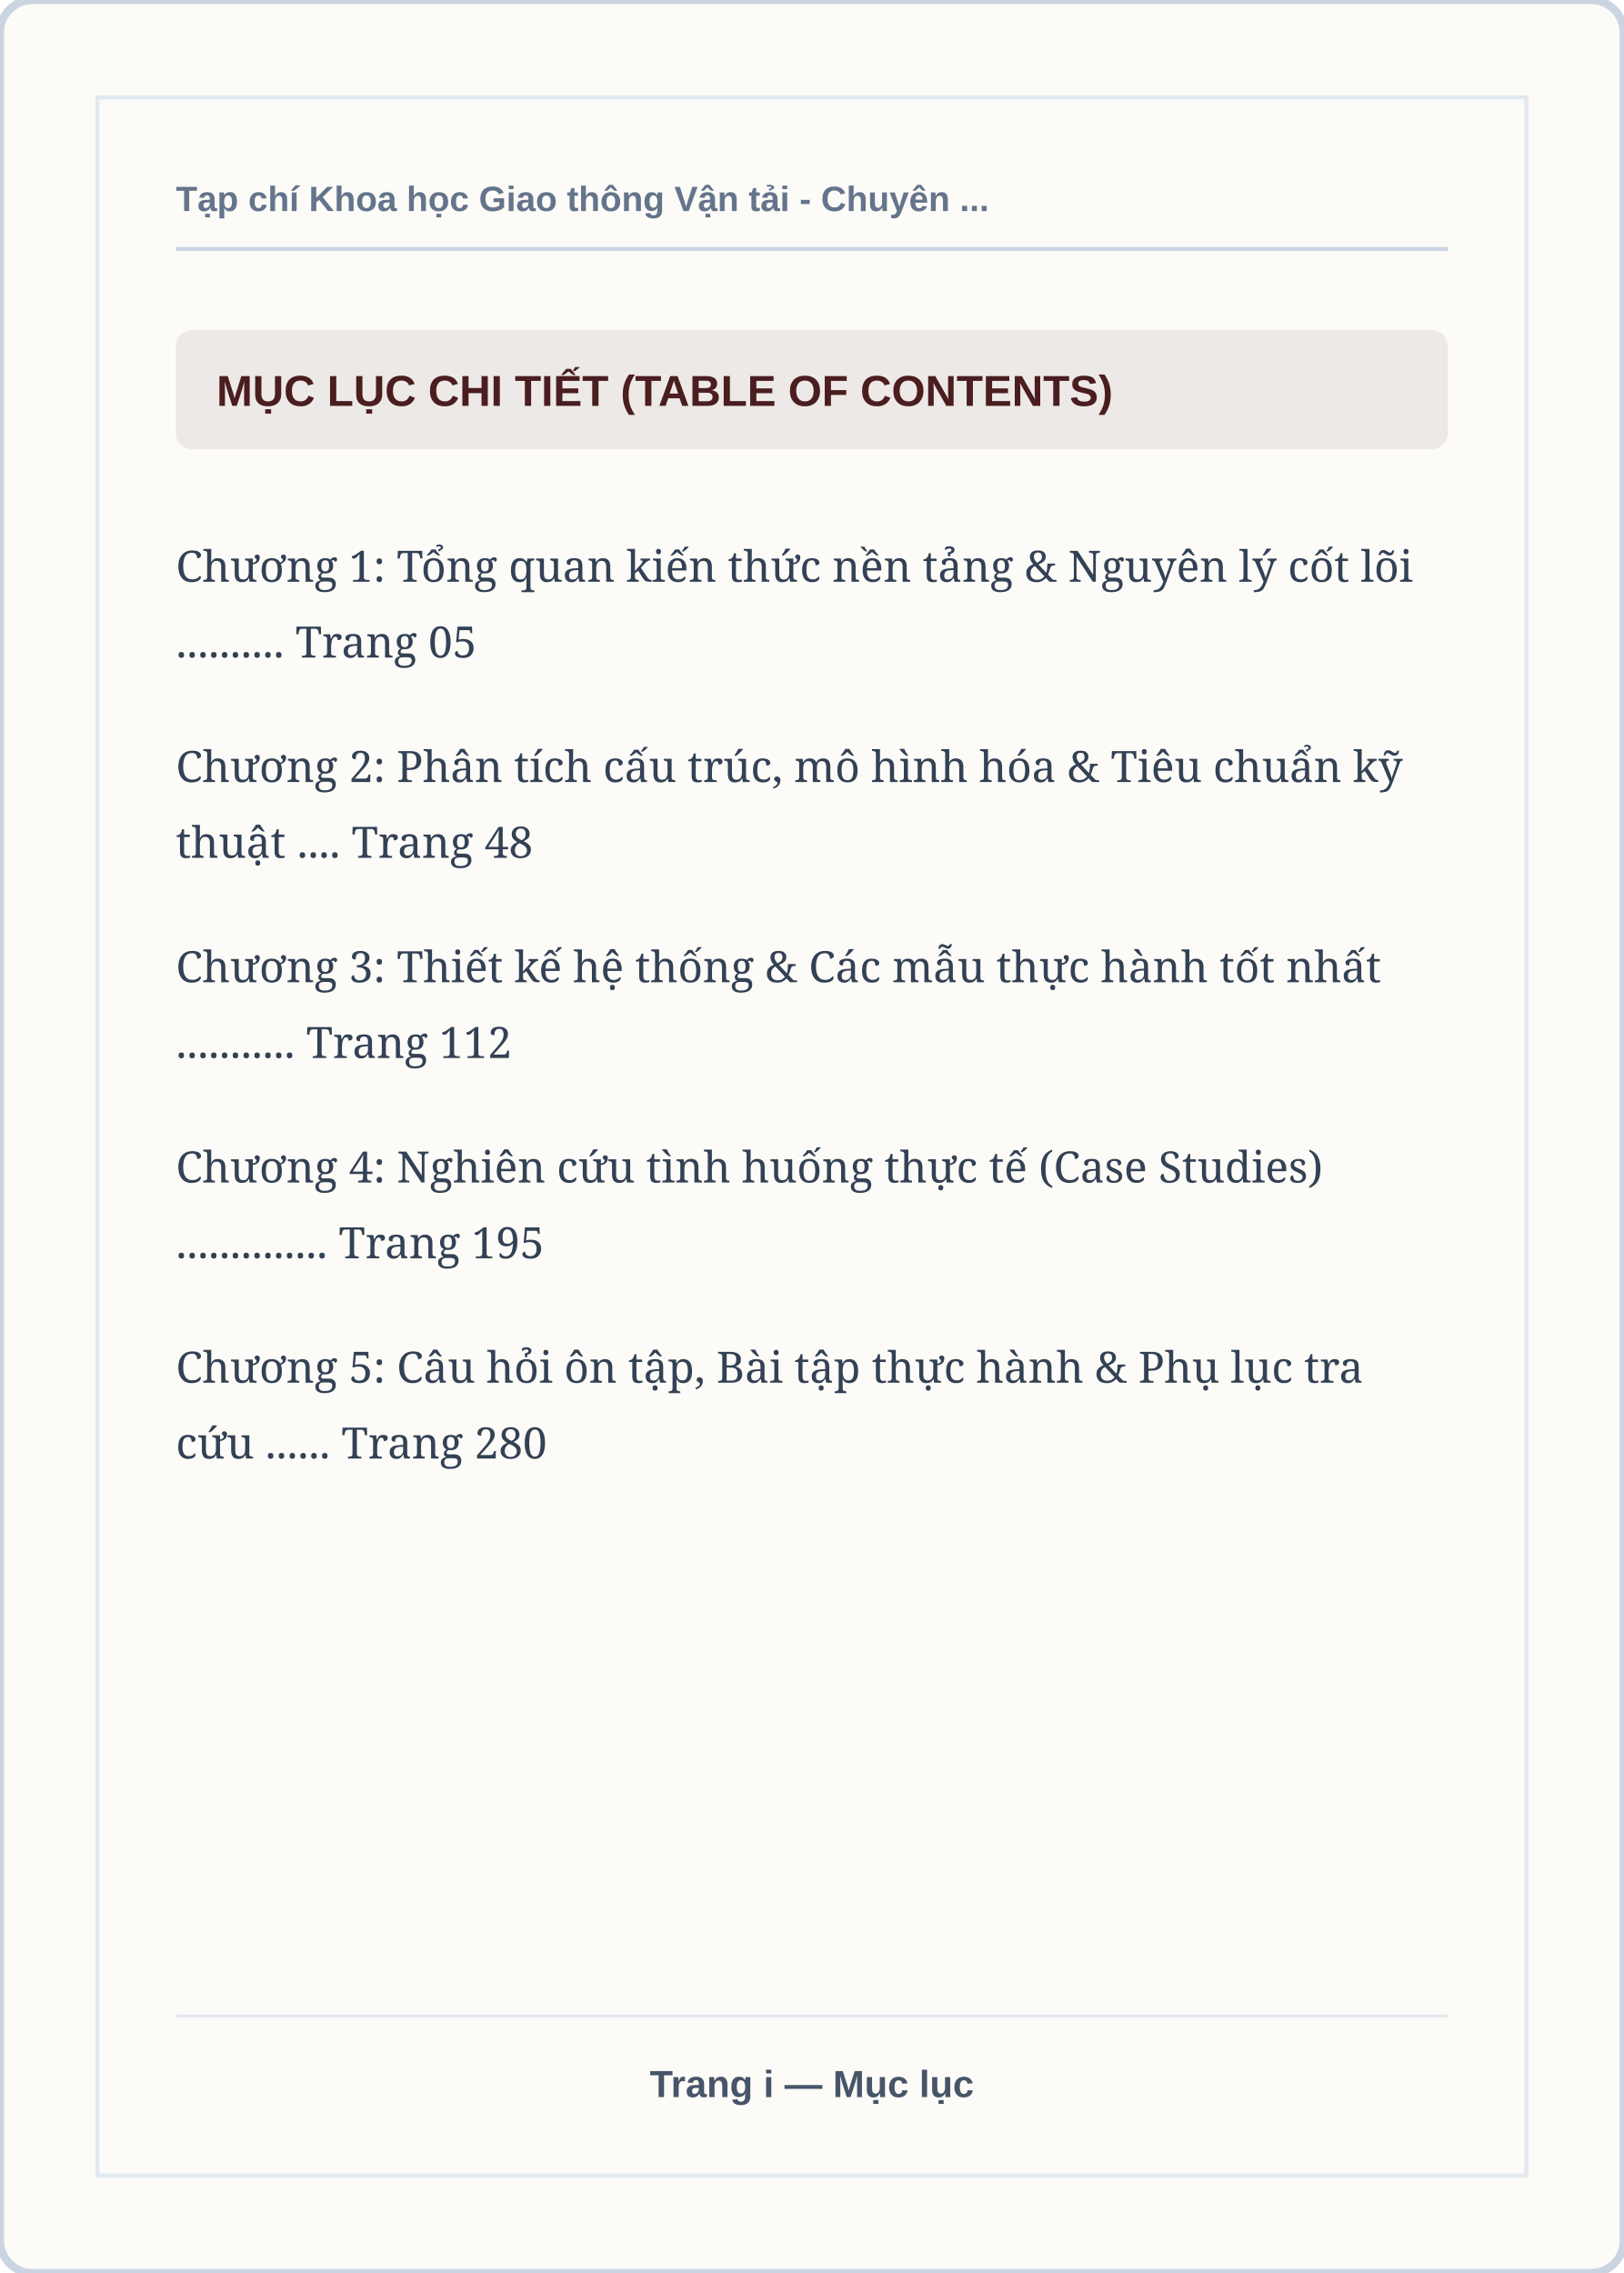
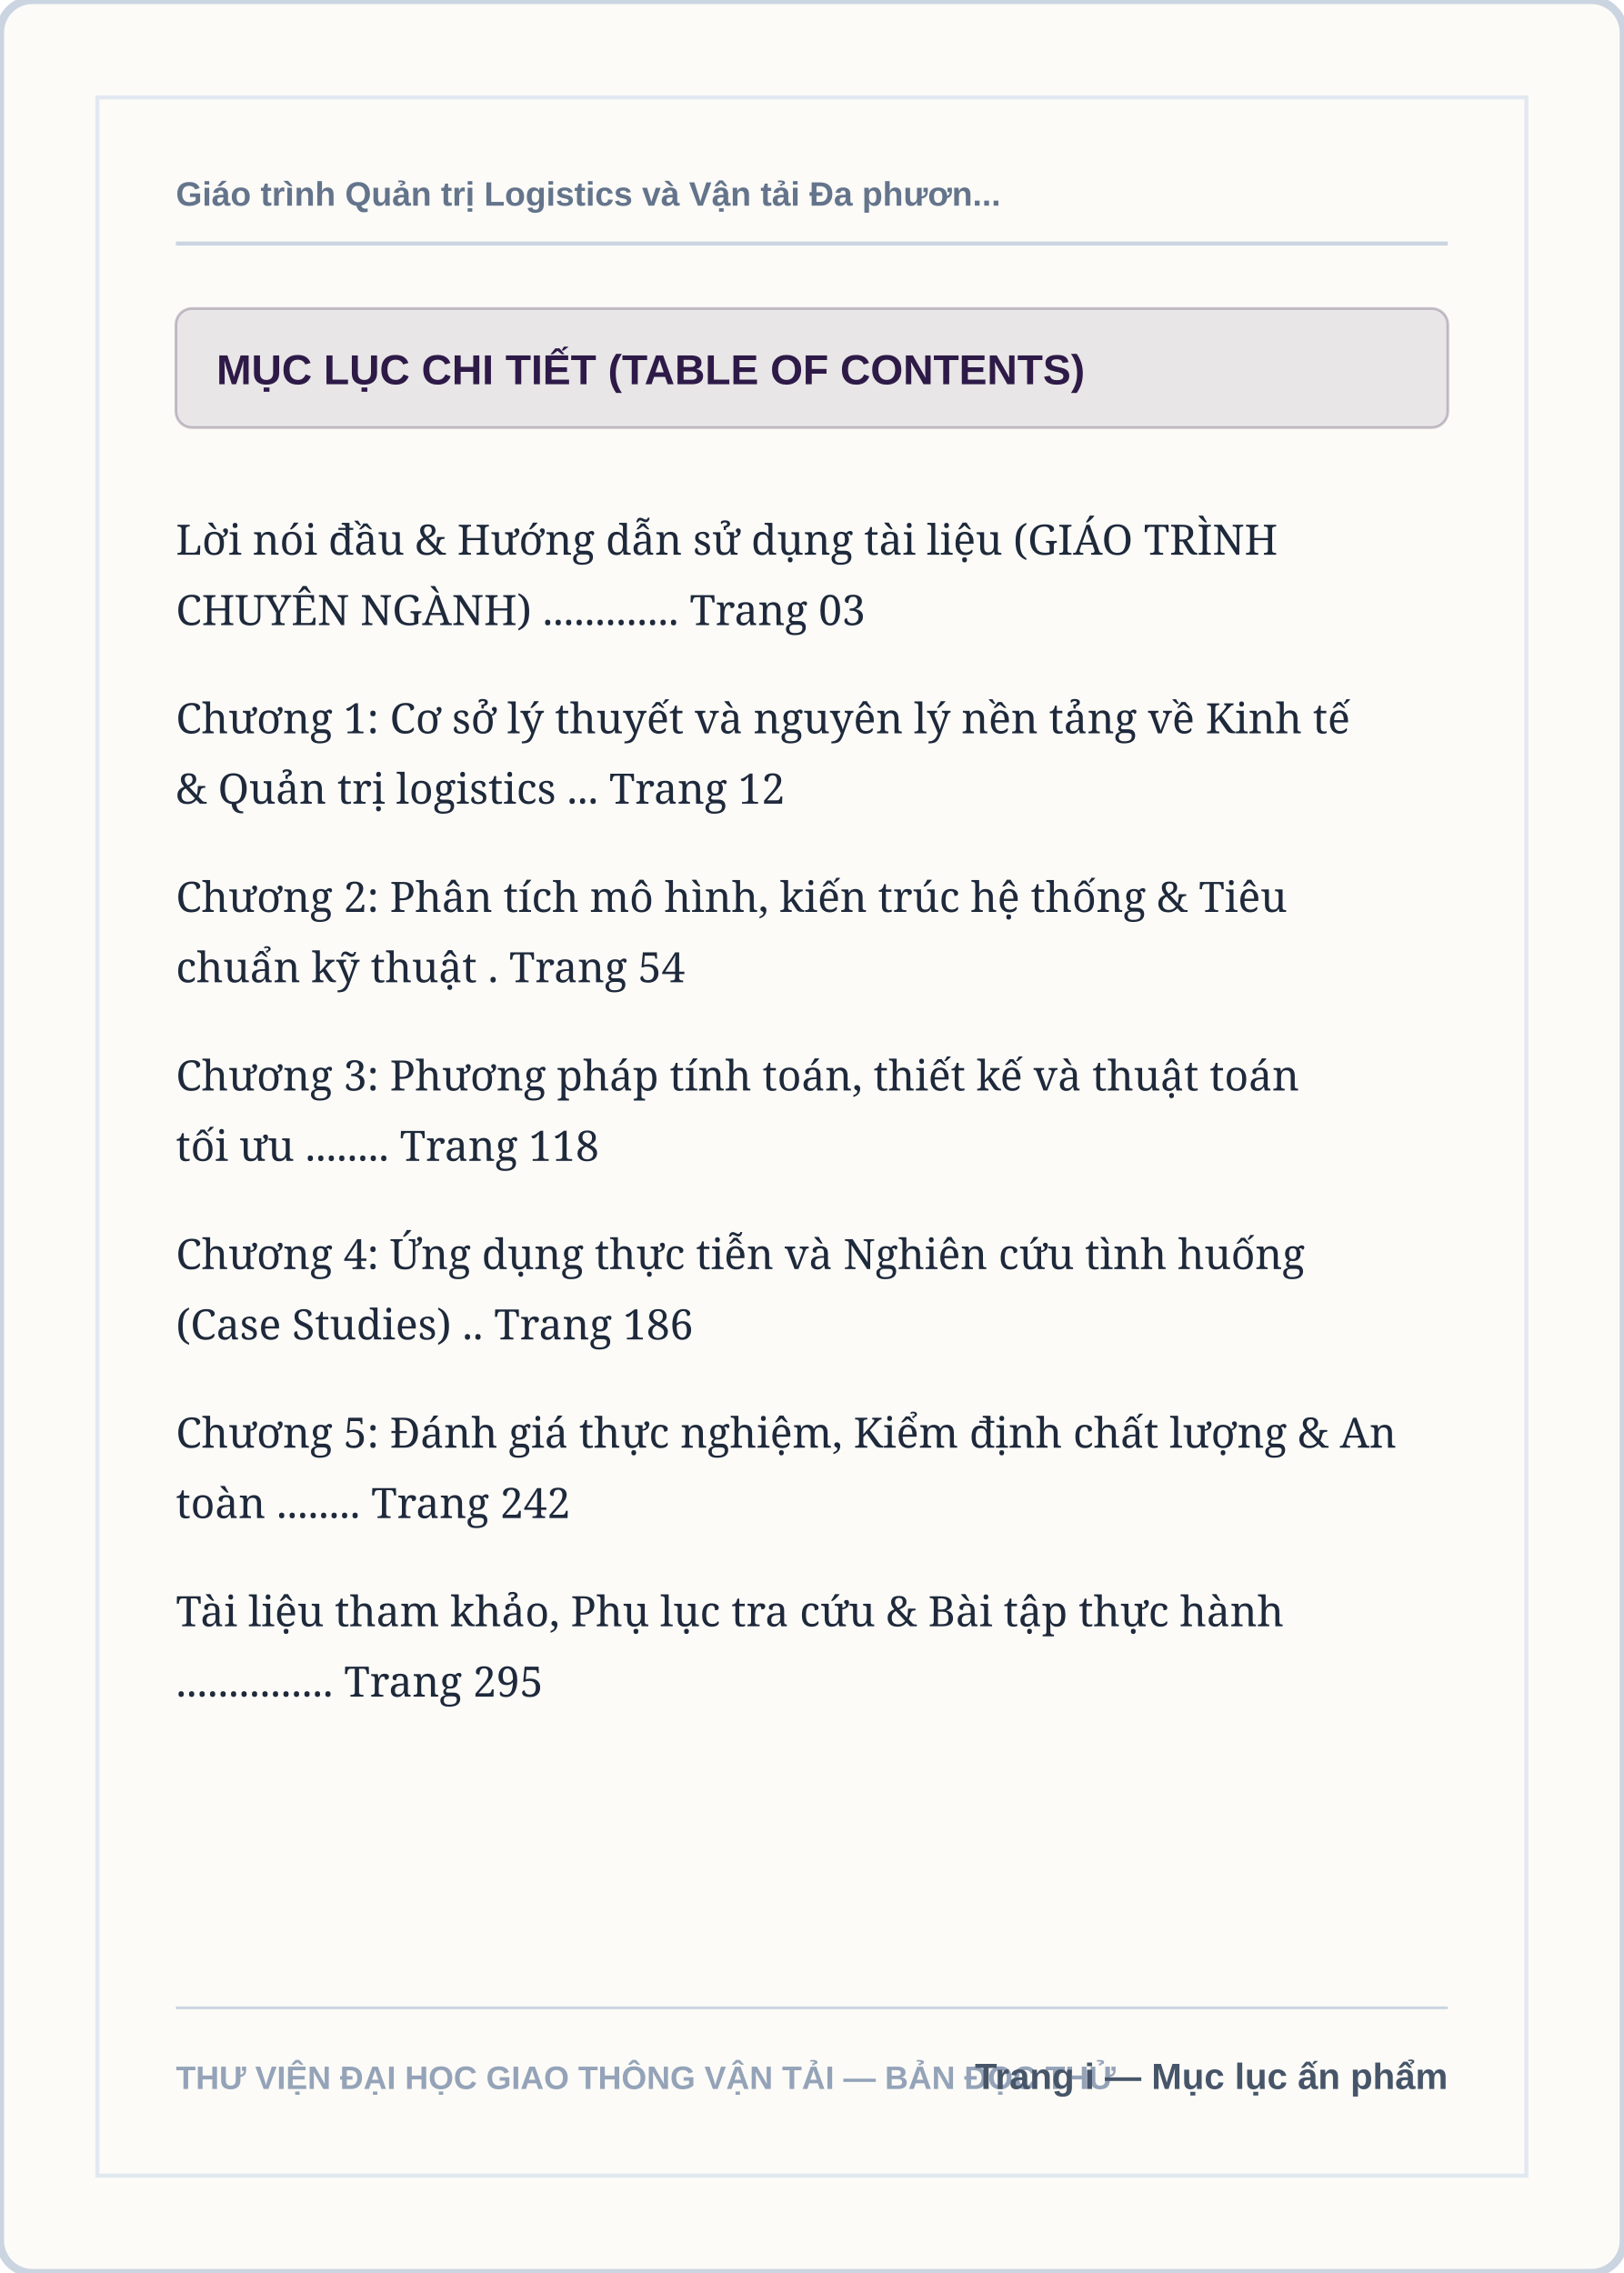
<svg xmlns="http://www.w3.org/2000/svg" viewBox="0 0 600 840" width="600" height="840">
  <rect width="600" height="840" rx="12" fill="#FCFBF7" stroke="#CBD5E1" stroke-width="3" />
  <rect x="36" y="36" width="528" height="768" fill="none" stroke="#E2E8F0" stroke-width="1.5" />
-   <text x="65" y="78" font-family="Segoe UI, Arial, sans-serif" font-size="13" font-weight="600" fill="#64748B">Tạp chí Khoa học Giao thông Vận tải - Chuyên ...</text>
-   <line x1="65" y1="92" x2="535" y2="92" stroke="#CBD5E1" stroke-width="1.5" />
-   <rect x="65" y="122" width="470" height="44" rx="6" fill="#4A1D1F" fill-opacity="0.08" />
-   <text x="80" y="150" font-family="Segoe UI, Arial, sans-serif" font-size="16" font-weight="700" fill="#4A1D1F">MỤC LỤC CHI TIẾT (TABLE OF CONTENTS)</text>
-   <text x="65" y="215" font-family="Georgia, serif" font-size="16" fill="#334155">Chương 1: Tổng quan kiến thức nền tảng &amp; Nguyên lý cốt lõi</text>
-   <text x="65" y="243" font-family="Georgia, serif" font-size="16" fill="#334155">.......... Trang 05</text>
-   <text x="65" y="289" font-family="Georgia, serif" font-size="16" fill="#334155">Chương 2: Phân tích cấu trúc, mô hình hóa &amp; Tiêu chuẩn kỹ</text>
-   <text x="65" y="317" font-family="Georgia, serif" font-size="16" fill="#334155">thuật .... Trang 48</text>
-   <text x="65" y="363" font-family="Georgia, serif" font-size="16" fill="#334155">Chương 3: Thiết kế hệ thống &amp; Các mẫu thực hành tốt nhất</text>
-   <text x="65" y="391" font-family="Georgia, serif" font-size="16" fill="#334155">........... Trang 112</text>
-   <text x="65" y="437" font-family="Georgia, serif" font-size="16" fill="#334155">Chương 4: Nghiên cứu tình huống thực tế (Case Studies)</text>
-   <text x="65" y="465" font-family="Georgia, serif" font-size="16" fill="#334155">.............. Trang 195</text>
-   <text x="65" y="511" font-family="Georgia, serif" font-size="16" fill="#334155">Chương 5: Câu hỏi ôn tập, Bài tập thực hành &amp; Phụ lục tra</text>
-   <text x="65" y="539" font-family="Georgia, serif" font-size="16" fill="#334155">cứu ...... Trang 280</text>
-   <line x1="65" y1="745" x2="535" y2="745" stroke="#E2E8F0" stroke-width="1" />
-   <text x="300" y="775" font-family="Segoe UI, Arial, sans-serif" font-size="14" font-weight="600" fill="#475569" text-anchor="middle">Trang i — Mục lục</text>
+   <text x="65" y="76" font-family="Segoe UI, Arial, sans-serif" font-size="12.5" font-weight="700" fill="#64748B">Giáo trình Quản trị Logistics và Vận tải Đa phươn...</text>
+   <line x1="65" y1="90" x2="535" y2="90" stroke="#CBD5E1" stroke-width="1.5" />
+   <rect x="65" y="114" width="470" height="44" rx="6" fill="#2E1A47" fill-opacity="0.09" stroke="#2E1A47" stroke-opacity="0.25" />
+   <text x="80" y="142" font-family="Segoe UI, Arial, sans-serif" font-size="15.5" font-weight="700" fill="#2E1A47">MỤC LỤC CHI TIẾT (TABLE OF CONTENTS)</text>
+   <text x="65" y="205" font-family="Georgia, serif" font-size="15.5" fill="#1E293B">Lời nói đầu &amp; Hướng dẫn sử dụng tài liệu (GIÁO TRÌNH</text>
+   <text x="65" y="231" font-family="Georgia, serif" font-size="15.5" fill="#1E293B">CHUYÊN NGÀNH) ............. Trang 03</text>
+   <text x="65" y="271" font-family="Georgia, serif" font-size="15.5" fill="#1E293B">Chương 1: Cơ sở lý thuyết và nguyên lý nền tảng về Kinh tế</text>
+   <text x="65" y="297" font-family="Georgia, serif" font-size="15.5" fill="#1E293B">&amp; Quản trị logistics ... Trang 12</text>
+   <text x="65" y="337" font-family="Georgia, serif" font-size="15.5" fill="#1E293B">Chương 2: Phân tích mô hình, kiến trúc hệ thống &amp; Tiêu</text>
+   <text x="65" y="363" font-family="Georgia, serif" font-size="15.5" fill="#1E293B">chuẩn kỹ thuật . Trang 54</text>
+   <text x="65" y="403" font-family="Georgia, serif" font-size="15.5" fill="#1E293B">Chương 3: Phương pháp tính toán, thiết kế và thuật toán</text>
+   <text x="65" y="429" font-family="Georgia, serif" font-size="15.5" fill="#1E293B">tối ưu ........ Trang 118</text>
+   <text x="65" y="469" font-family="Georgia, serif" font-size="15.5" fill="#1E293B">Chương 4: Ứng dụng thực tiễn và Nghiên cứu tình huống</text>
+   <text x="65" y="495" font-family="Georgia, serif" font-size="15.5" fill="#1E293B">(Case Studies) .. Trang 186</text>
+   <text x="65" y="535" font-family="Georgia, serif" font-size="15.5" fill="#1E293B">Chương 5: Đánh giá thực nghiệm, Kiểm định chất lượng &amp; An</text>
+   <text x="65" y="561" font-family="Georgia, serif" font-size="15.5" fill="#1E293B">toàn ........ Trang 242</text>
+   <text x="65" y="601" font-family="Georgia, serif" font-size="15.5" fill="#1E293B">Tài liệu tham khảo, Phụ lục tra cứu &amp; Bài tập thực hành</text>
+   <text x="65" y="627" font-family="Georgia, serif" font-size="15.5" fill="#1E293B">............... Trang 295</text>
+   <line x1="65" y1="742" x2="535" y2="742" stroke="#CBD5E1" stroke-width="1" />
+   <text x="65" y="772" font-family="Segoe UI, Arial, sans-serif" font-size="12" font-weight="600" fill="#94A3B8">THƯ VIỆN ĐẠI HỌC GIAO THÔNG VẬN TẢI — BẢN ĐỌC THỬ</text>
+   <text x="535" y="772" font-family="Segoe UI, Arial, sans-serif" font-size="13.5" font-weight="700" fill="#475569" text-anchor="end">Trang i — Mục lục ấn phẩm</text>
</svg>
